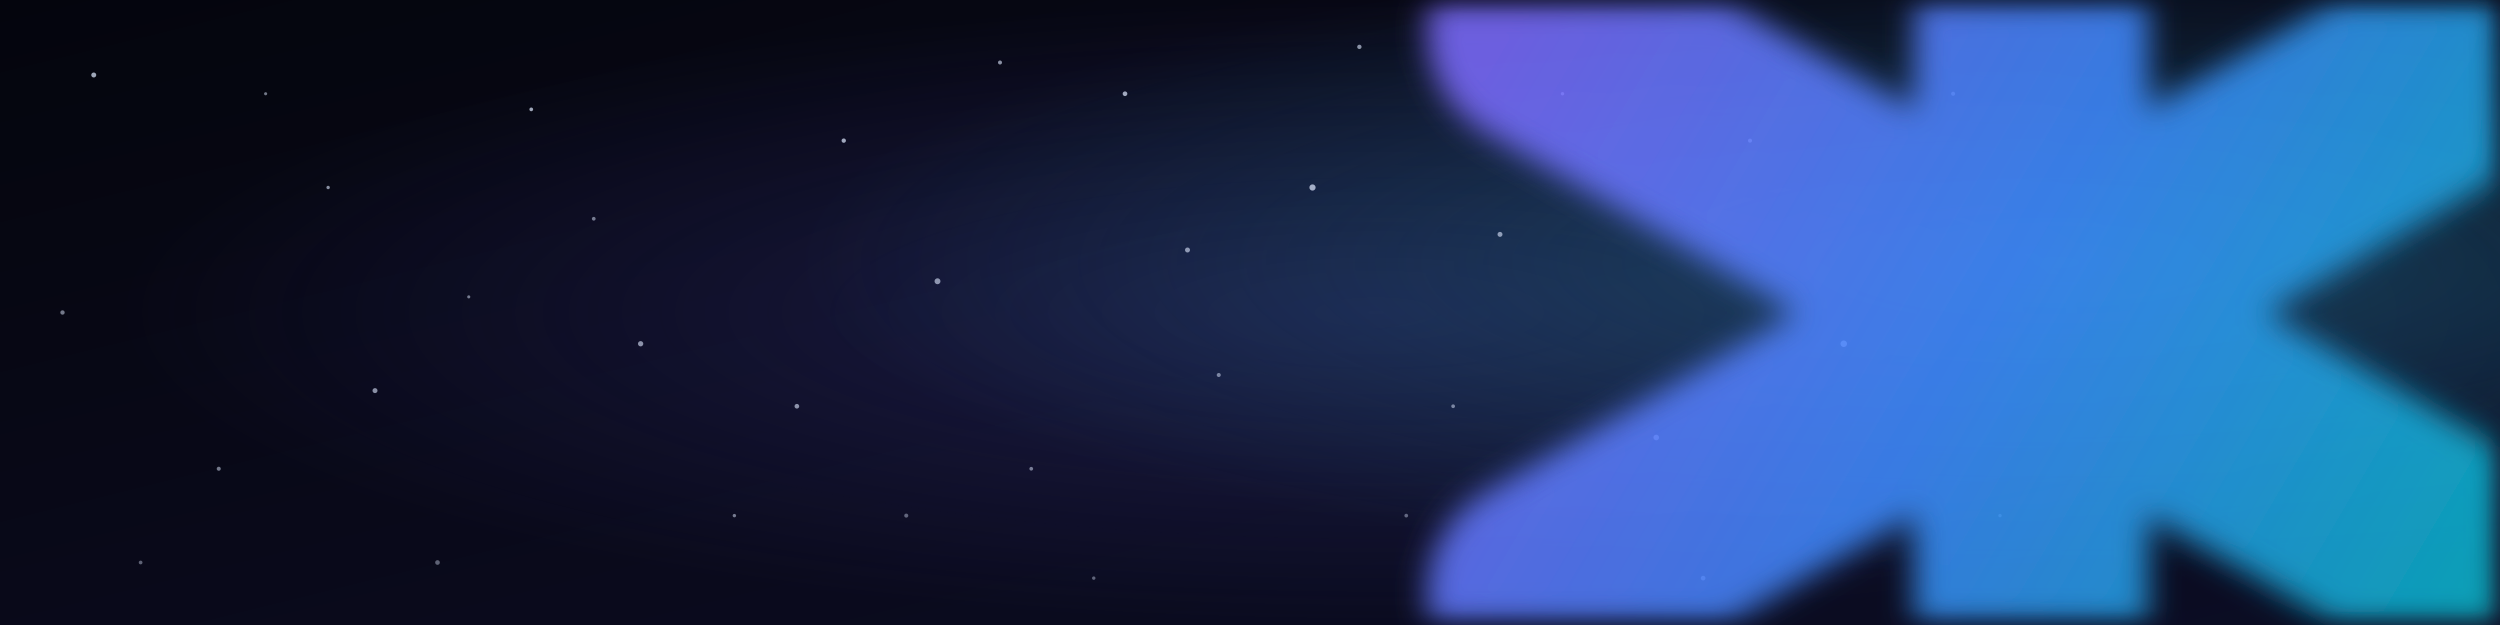
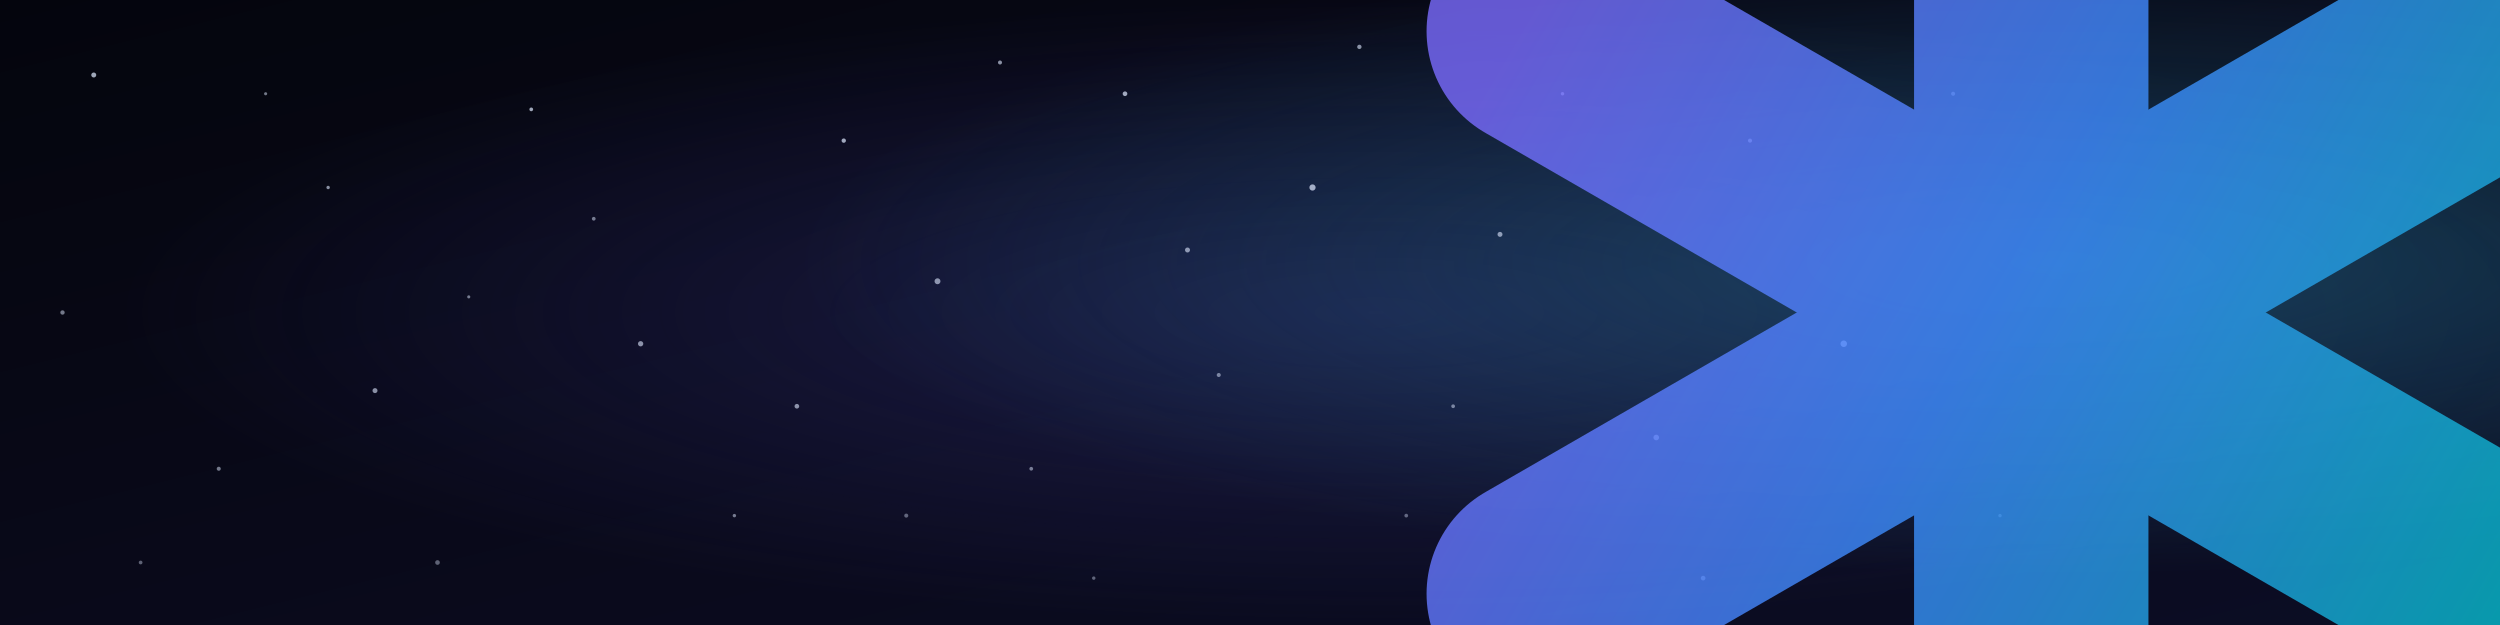
<svg xmlns="http://www.w3.org/2000/svg" viewBox="0 0 1600 400" width="1600" height="400" preserveAspectRatio="xMidYMid slice">
  <defs>
    <linearGradient id="bg" x1="0" y1="0" x2="1" y2="1">
      <stop offset="0" stop-color="#04050d" />
      <stop offset="0.6" stop-color="#0a0a1c" />
      <stop offset="1" stop-color="#0b0d24" />
    </linearGradient>
    <radialGradient id="neb1" cx="0.55" cy="0.5" r="0.5">
      <stop offset="0" stop-color="#2b2b6b" stop-opacity="0.55" />
      <stop offset="1" stop-color="#2b2b6b" stop-opacity="0" />
    </radialGradient>
    <radialGradient id="neb2" cx="0.82" cy="0.42" r="0.5">
      <stop offset="0" stop-color="#1f6f8b" stop-opacity="0.5" />
      <stop offset="1" stop-color="#1f6f8b" stop-opacity="0" />
    </radialGradient>
    <linearGradient id="mark" gradientUnits="userSpaceOnUse" x1="980" y1="0" x2="1660" y2="400">
      <stop offset="0" stop-color="#7b6cff" />
      <stop offset="0.45" stop-color="#3f8bff" />
      <stop offset="1" stop-color="#00c2c7" />
    </linearGradient>
-     <filter id="soften" x="-20%" y="-20%" width="140%" height="140%">
-       <feGaussianBlur stdDeviation="10" />
-     </filter>
  </defs>
  <rect width="1600" height="400" fill="url(#bg)" />
  <rect width="1600" height="400" fill="url(#neb1)" />
  <rect width="1600" height="400" fill="url(#neb2)" />
  <g fill="#dfe9ff">
    <circle cx="60" cy="48" r="1.6" opacity="0.7" />
    <circle cx="140" cy="300" r="1.3" opacity="0.5" />
    <circle cx="210" cy="120" r="1.1" opacity="0.6" />
    <circle cx="280" cy="360" r="1.5" opacity="0.4" />
    <circle cx="340" cy="70" r="1.2" opacity="0.7" />
    <circle cx="410" cy="220" r="1.7" opacity="0.6" />
    <circle cx="470" cy="330" r="1.1" opacity="0.5" />
    <circle cx="540" cy="90" r="1.4" opacity="0.7" />
    <circle cx="600" cy="180" r="1.9" opacity="0.6" />
    <circle cx="660" cy="300" r="1.2" opacity="0.5" />
    <circle cx="720" cy="60" r="1.5" opacity="0.7" />
    <circle cx="780" cy="240" r="1.3" opacity="0.5" />
    <circle cx="840" cy="120" r="2.0" opacity="0.7" />
    <circle cx="900" cy="330" r="1.2" opacity="0.4" />
    <circle cx="960" cy="150" r="1.6" opacity="0.6" />
    <circle cx="1000" cy="60" r="1.1" opacity="0.6" />
    <circle cx="1060" cy="280" r="1.8" opacity="0.6" />
    <circle cx="1120" cy="90" r="1.3" opacity="0.6" />
    <circle cx="1180" cy="220" r="2.1" opacity="0.7" />
    <circle cx="40" cy="200" r="1.4" opacity="0.5" />
    <circle cx="170" cy="60" r="1.0" opacity="0.5" />
    <circle cx="240" cy="250" r="1.6" opacity="0.6" />
    <circle cx="380" cy="140" r="1.2" opacity="0.5" />
    <circle cx="510" cy="260" r="1.5" opacity="0.6" />
    <circle cx="640" cy="40" r="1.3" opacity="0.6" />
    <circle cx="700" cy="370" r="1.1" opacity="0.4" />
    <circle cx="870" cy="30" r="1.4" opacity="0.6" />
    <circle cx="930" cy="260" r="1.2" opacity="0.5" />
    <circle cx="1090" cy="370" r="1.5" opacity="0.5" />
    <circle cx="1250" cy="60" r="1.3" opacity="0.5" />
    <circle cx="1280" cy="330" r="1.1" opacity="0.4" />
    <circle cx="90" cy="360" r="1.2" opacity="0.4" />
    <circle cx="300" cy="190" r="1.0" opacity="0.5" />
    <circle cx="580" cy="330" r="1.3" opacity="0.4" />
    <circle cx="760" cy="160" r="1.6" opacity="0.6" />
  </g>
-   <g stroke="url(#mark)" stroke-width="150" stroke-linecap="round" fill="none" opacity="0.85" filter="url(#soften)">
+   <g stroke="url(#mark)" stroke-width="150" stroke-linecap="round" fill="none" opacity="0.8">
    <line x1="1300" y1="-160" x2="1300" y2="560" />
    <line x1="988" y1="20" x2="1612" y2="380" />
    <line x1="1612" y1="20" x2="988" y2="380" />
  </g>
</svg>
